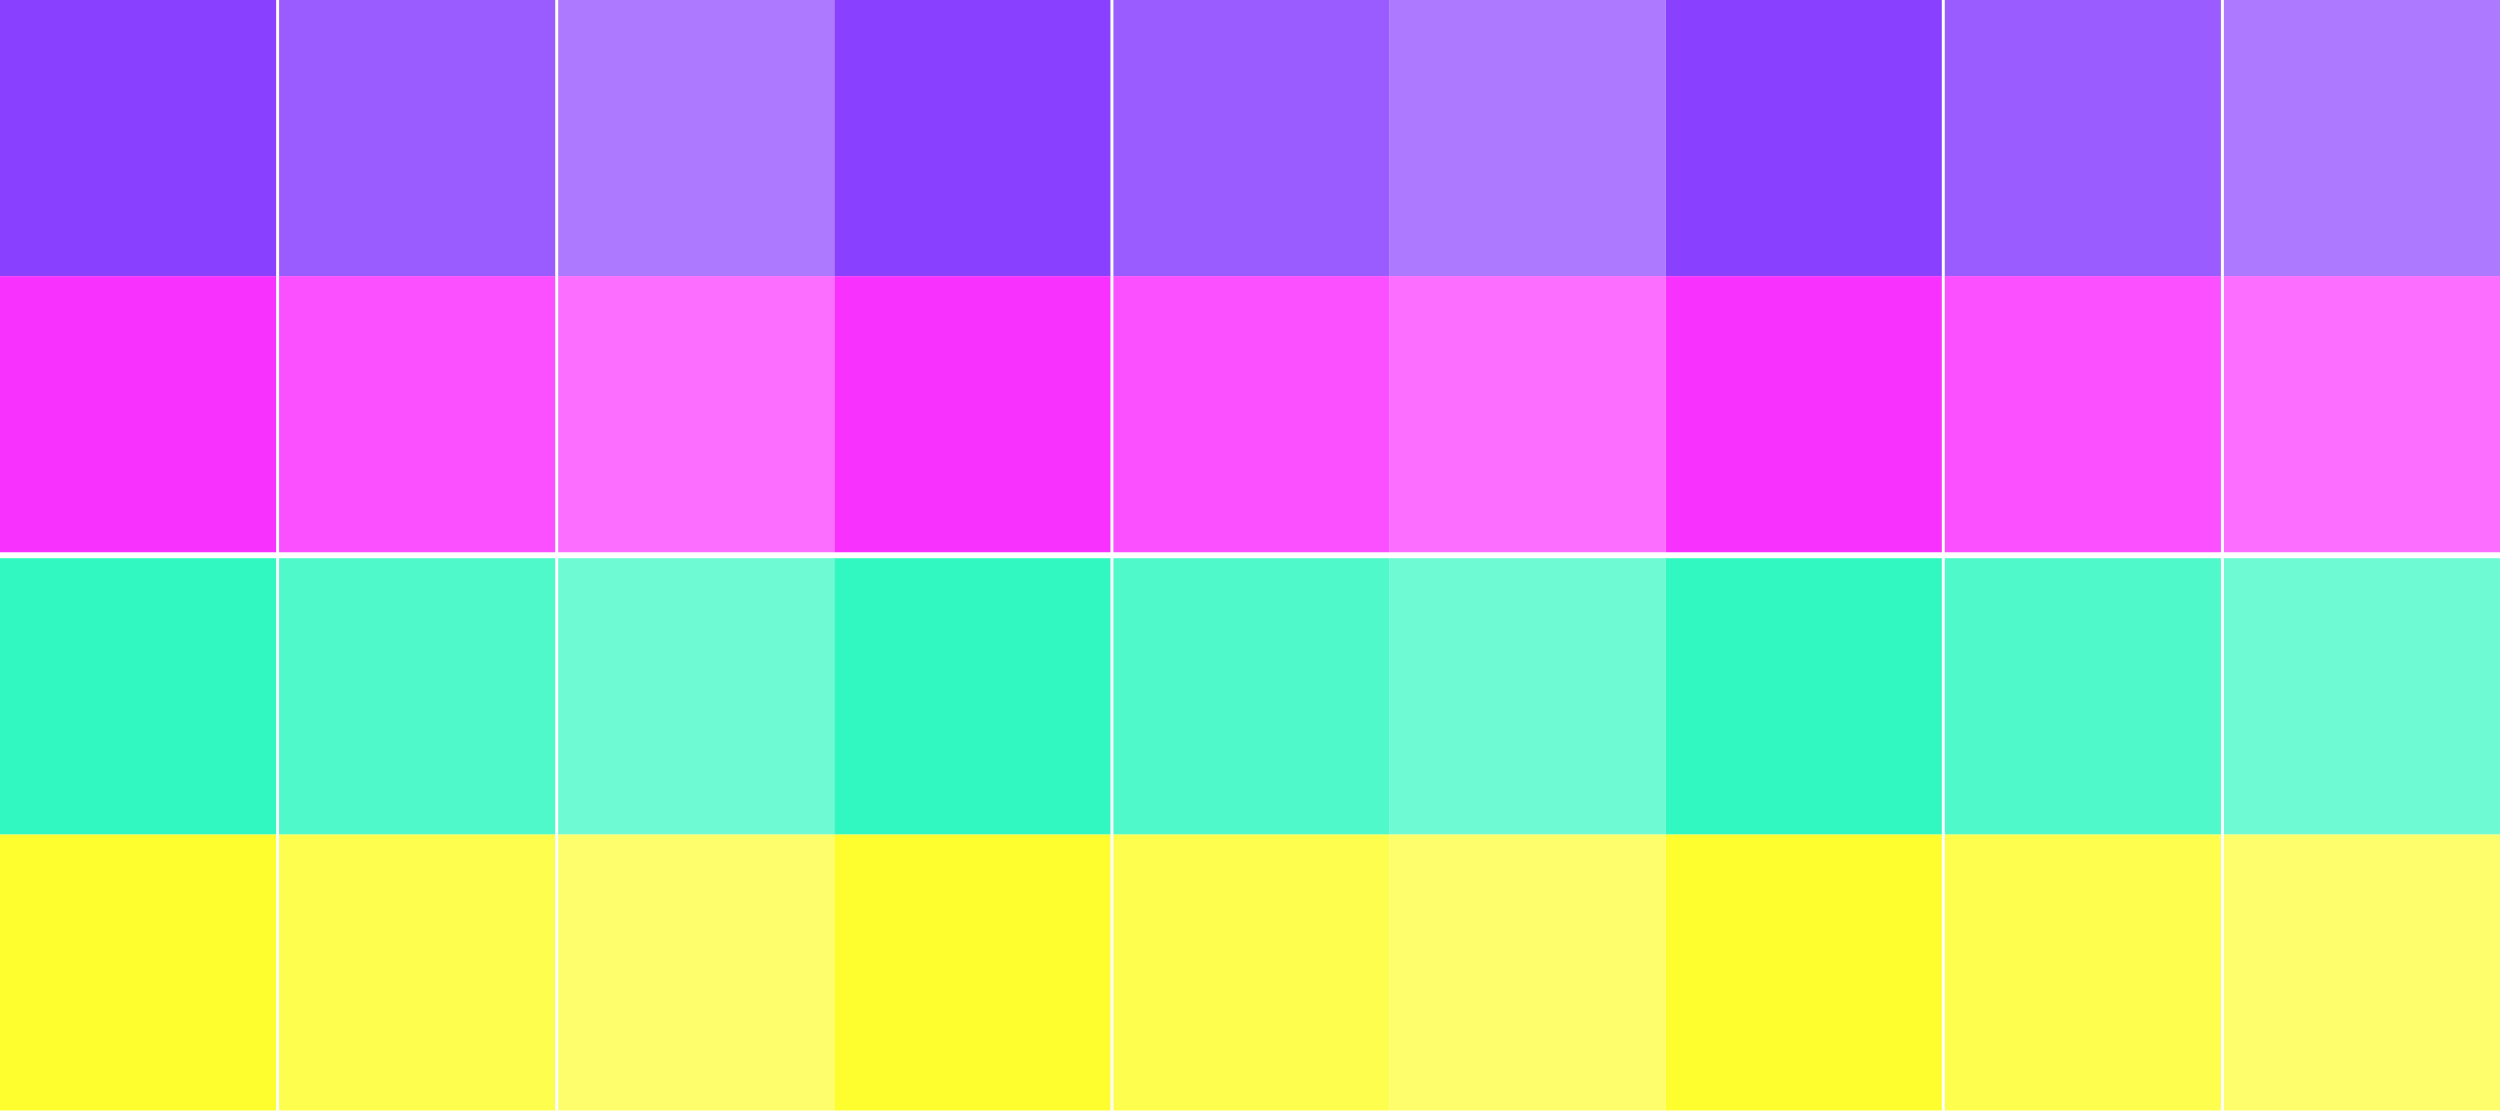
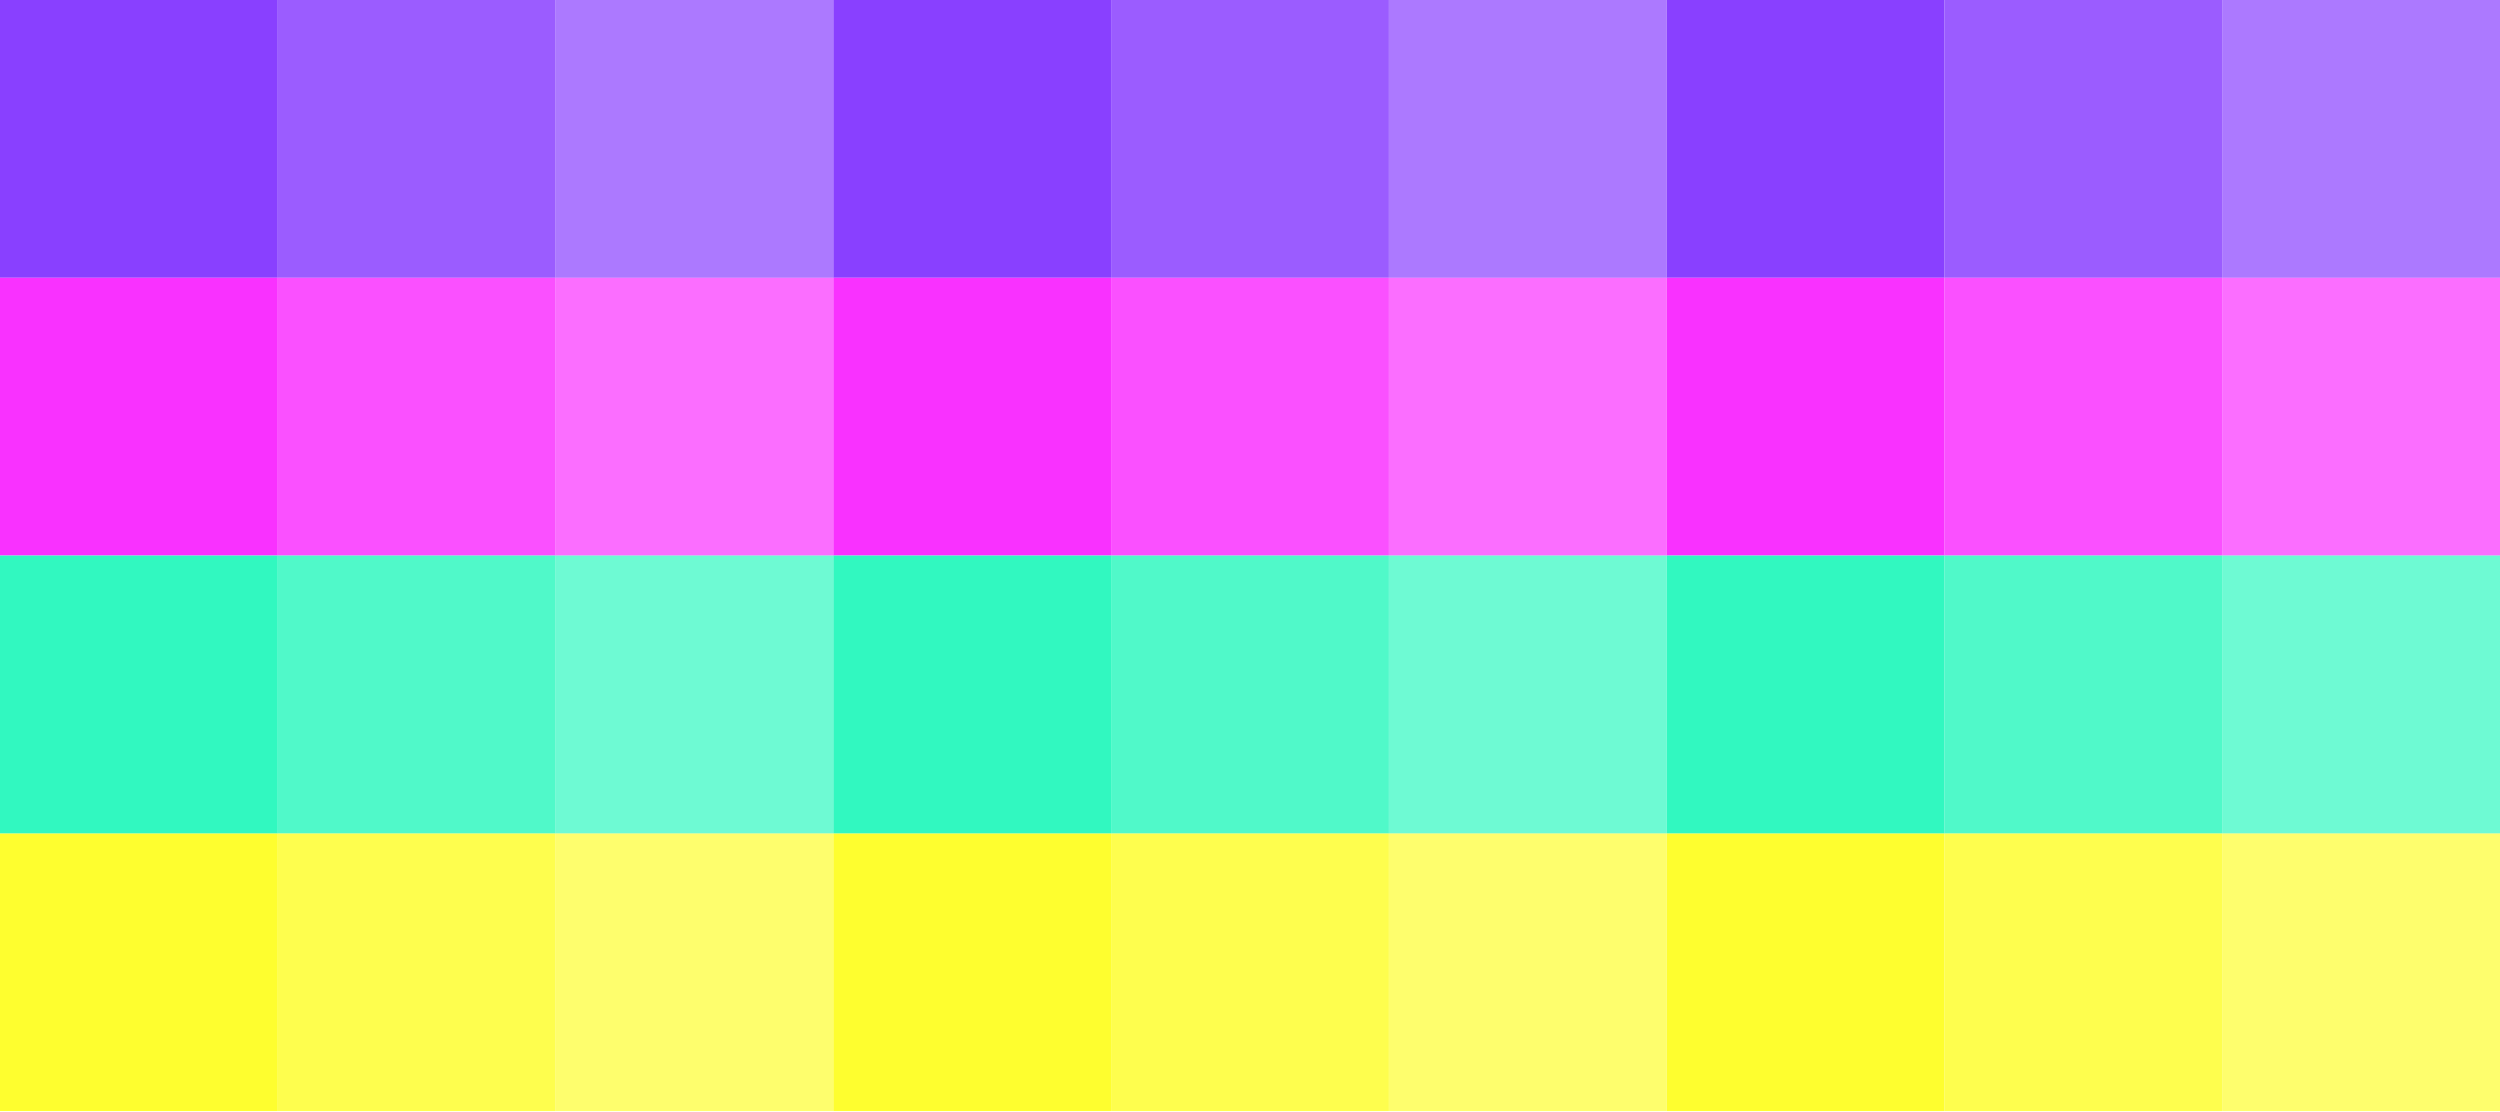
- <svg xmlns="http://www.w3.org/2000/svg" width="842px" height="374px" viewBox="0 0 842 374" version="1.1">
+ <svg xmlns="http://www.w3.org/2000/svg" width="837px" height="372px" viewBox="0 0 837 372" version="1.1">
  <g id="Page-1" stroke="none" stroke-width="1" fill="none" fill-rule="evenodd">
    <g id="Group" fill-rule="nonzero">
-       <g id="ColorCubes">
-         <rect id="Rectangle-27" fill="#8940FF" x="0" y="0" width="93" height="93" />
-         <rect id="Rectangle-27" fill="#8940FF" opacity="0.85" x="94" y="0" width="93" height="93" />
-         <rect id="Rectangle-27-Copy" fill="#8940FF" opacity="0.7" x="188" y="0" width="93" height="93" />
-         <rect id="Rectangle-27" fill="#FEFE2F" x="0" y="281" width="93" height="93" />
-         <rect id="Rectangle-27" fill="#FEFE2F" opacity="0.85" x="94" y="281" width="93" height="93" />
-         <rect id="Rectangle-27-Copy-2" fill="#FEFE2F" opacity="0.7" x="188" y="281" width="93" height="93" />
-         <rect id="Rectangle-27" fill="#F931FF" x="0" y="93" width="93" height="93" />
-         <rect id="Rectangle-27" fill="#F931FF" opacity="0.85" x="94" y="93" width="93" height="93" />
-         <rect id="Rectangle-27-Copy-3" fill="#F931FF" opacity="0.7" x="188" y="93" width="93" height="93" />
-         <rect id="Rectangle-27" fill="#31F8C0" x="0" y="188" width="93" height="93" />
-         <rect id="Rectangle-27" fill="#31F8C0" opacity="0.85" x="94" y="188" width="93" height="93" />
-         <rect id="Rectangle-27-Copy-4" fill="#31F8C0" opacity="0.7" x="188" y="188" width="93" height="93" />
+       <g id="ColorCubesMobile">
+         <g id="ColorCubes">
+           <rect id="Rectangle-27" fill="#8940FF" x="0" y="0" width="93" height="93" />
+           <rect id="Rectangle-27" fill="#8940FF" opacity="0.85" x="93" y="0" width="93" height="93" />
+           <rect id="Rectangle-27-Copy" fill="#8940FF" opacity="0.7" x="186" y="0" width="93" height="93" />
+           <rect id="Rectangle-27" fill="#FEFE2F" x="0" y="279" width="93" height="93" />
+           <rect id="Rectangle-27" fill="#FEFE2F" opacity="0.85" x="93" y="279" width="93" height="93" />
+           <rect id="Rectangle-27-Copy-2" fill="#FEFE2F" opacity="0.7" x="186" y="279" width="93" height="93" />
+           <rect id="Rectangle-27" fill="#F931FF" x="0" y="93" width="93" height="93" />
+           <rect id="Rectangle-27" fill="#F931FF" opacity="0.85" x="93" y="93" width="93" height="93" />
+           <rect id="Rectangle-27-Copy-3" fill="#F931FF" opacity="0.7" x="186" y="93" width="93" height="93" />
+           <rect id="Rectangle-27" fill="#31F8C0" x="0" y="186" width="93" height="93" />
+           <rect id="Rectangle-27" fill="#31F8C0" opacity="0.85" x="93" y="186" width="93" height="93" />
+           <rect id="Rectangle-27-Copy-4" fill="#31F8C0" opacity="0.7" x="186" y="186" width="93" height="93" />
+         </g>
      </g>
-       <g id="ColorCubes-Copy" transform="translate(281, 0)">
-         <rect id="Rectangle-27" fill="#8940FF" x="0" y="0" width="93" height="93" />
-         <rect id="Rectangle-27" fill="#8940FF" opacity="0.85" x="94" y="0" width="93" height="93" />
-         <rect id="Rectangle-27-Copy" fill="#8940FF" opacity="0.7" x="187" y="0" width="93" height="93" />
-         <rect id="Rectangle-27" fill="#FEFE2F" x="0" y="281" width="93" height="93" />
-         <rect id="Rectangle-27" fill="#FEFE2F" opacity="0.85" x="94" y="281" width="93" height="93" />
-         <rect id="Rectangle-27-Copy-2" fill="#FEFE2F" opacity="0.7" x="187" y="281" width="93" height="93" />
-         <rect id="Rectangle-27" fill="#F931FF" x="0" y="93" width="93" height="93" />
-         <rect id="Rectangle-27" fill="#F931FF" opacity="0.85" x="94" y="93" width="93" height="93" />
-         <rect id="Rectangle-27-Copy-3" fill="#F931FF" opacity="0.7" x="187" y="93" width="93" height="93" />
-         <rect id="Rectangle-27" fill="#31F8C0" x="0" y="188" width="93" height="93" />
-         <rect id="Rectangle-27" fill="#31F8C0" opacity="0.85" x="94" y="188" width="93" height="93" />
-         <rect id="Rectangle-27-Copy-4" fill="#31F8C0" opacity="0.7" x="187" y="188" width="93" height="93" />
+       <g id="ColorCubesMobile-Copy" transform="translate(279, 0)">
+         <g id="ColorCubes">
+           <rect id="Rectangle-27" fill="#8940FF" x="0" y="0" width="93" height="93" />
+           <rect id="Rectangle-27" fill="#8940FF" opacity="0.85" x="93" y="0" width="93" height="93" />
+           <rect id="Rectangle-27-Copy" fill="#8940FF" opacity="0.7" x="186" y="0" width="93" height="93" />
+           <rect id="Rectangle-27" fill="#FEFE2F" x="0" y="279" width="93" height="93" />
+           <rect id="Rectangle-27" fill="#FEFE2F" opacity="0.85" x="93" y="279" width="93" height="93" />
+           <rect id="Rectangle-27-Copy-2" fill="#FEFE2F" opacity="0.7" x="186" y="279" width="93" height="93" />
+           <rect id="Rectangle-27" fill="#F931FF" x="0" y="93" width="93" height="93" />
+           <rect id="Rectangle-27" fill="#F931FF" opacity="0.85" x="93" y="93" width="93" height="93" />
+           <rect id="Rectangle-27-Copy-3" fill="#F931FF" opacity="0.7" x="186" y="93" width="93" height="93" />
+           <rect id="Rectangle-27" fill="#31F8C0" x="0" y="186" width="93" height="93" />
+           <rect id="Rectangle-27" fill="#31F8C0" opacity="0.85" x="93" y="186" width="93" height="93" />
+           <rect id="Rectangle-27-Copy-4" fill="#31F8C0" opacity="0.7" x="186" y="186" width="93" height="93" />
+         </g>
      </g>
-       <g id="ColorCubes-Copy-2" transform="translate(561, 0)">
-         <rect id="Rectangle-27" fill="#8940FF" x="0" y="0" width="93" height="93" />
-         <rect id="Rectangle-27" fill="#8940FF" opacity="0.85" x="94" y="0" width="93" height="93" />
-         <rect id="Rectangle-27-Copy" fill="#8940FF" opacity="0.7" x="188" y="0" width="93" height="93" />
-         <rect id="Rectangle-27" fill="#FEFE2F" x="0" y="281" width="93" height="93" />
-         <rect id="Rectangle-27" fill="#FEFE2F" opacity="0.85" x="94" y="281" width="93" height="93" />
-         <rect id="Rectangle-27-Copy-2" fill="#FEFE2F" opacity="0.7" x="188" y="281" width="93" height="93" />
-         <rect id="Rectangle-27" fill="#F931FF" x="0" y="93" width="93" height="93" />
-         <rect id="Rectangle-27" fill="#F931FF" opacity="0.85" x="94" y="93" width="93" height="93" />
-         <rect id="Rectangle-27-Copy-3" fill="#F931FF" opacity="0.7" x="188" y="93" width="93" height="93" />
-         <rect id="Rectangle-27" fill="#31F8C0" x="0" y="188" width="93" height="93" />
-         <rect id="Rectangle-27" fill="#31F8C0" opacity="0.85" x="94" y="188" width="93" height="93" />
-         <rect id="Rectangle-27-Copy-4" fill="#31F8C0" opacity="0.7" x="188" y="188" width="93" height="93" />
+       <g id="ColorCubesMobile-Copy-2" transform="translate(558, 0)">
+         <g id="ColorCubes">
+           <rect id="Rectangle-27" fill="#8940FF" x="0" y="0" width="93" height="93" />
+           <rect id="Rectangle-27" fill="#8940FF" opacity="0.85" x="93" y="0" width="93" height="93" />
+           <rect id="Rectangle-27-Copy" fill="#8940FF" opacity="0.7" x="186" y="0" width="93" height="93" />
+           <rect id="Rectangle-27" fill="#FEFE2F" x="0" y="279" width="93" height="93" />
+           <rect id="Rectangle-27" fill="#FEFE2F" opacity="0.85" x="93" y="279" width="93" height="93" />
+           <rect id="Rectangle-27-Copy-2" fill="#FEFE2F" opacity="0.7" x="186" y="279" width="93" height="93" />
+           <rect id="Rectangle-27" fill="#F931FF" x="0" y="93" width="93" height="93" />
+           <rect id="Rectangle-27" fill="#F931FF" opacity="0.85" x="93" y="93" width="93" height="93" />
+           <rect id="Rectangle-27-Copy-3" fill="#F931FF" opacity="0.7" x="186" y="93" width="93" height="93" />
+           <rect id="Rectangle-27" fill="#31F8C0" x="0" y="186" width="93" height="93" />
+           <rect id="Rectangle-27" fill="#31F8C0" opacity="0.85" x="93" y="186" width="93" height="93" />
+           <rect id="Rectangle-27-Copy-4" fill="#31F8C0" opacity="0.7" x="186" y="186" width="93" height="93" />
+         </g>
      </g>
    </g>
  </g>
</svg>
